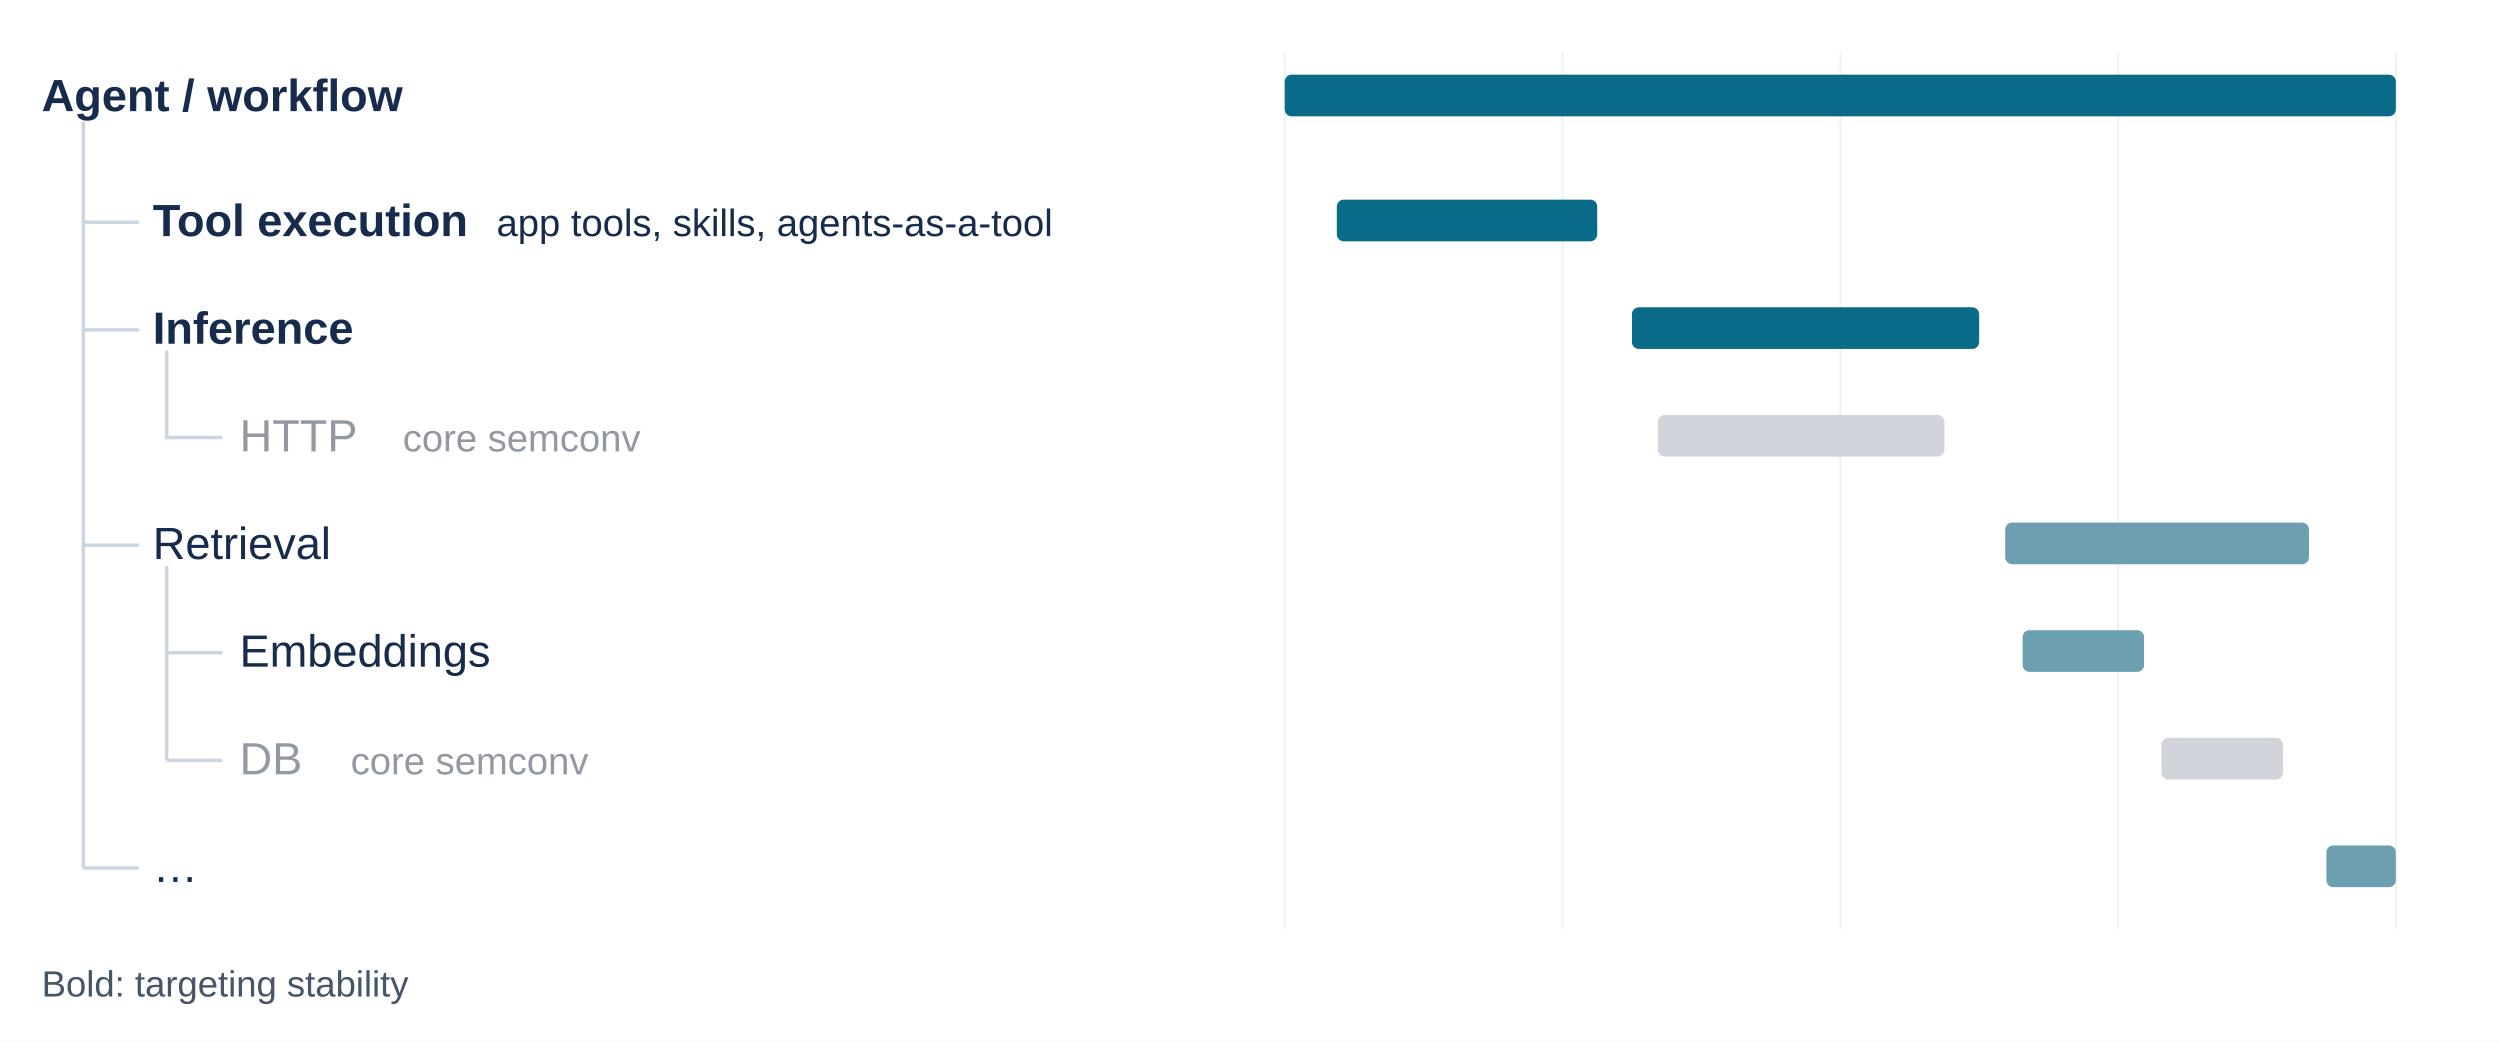
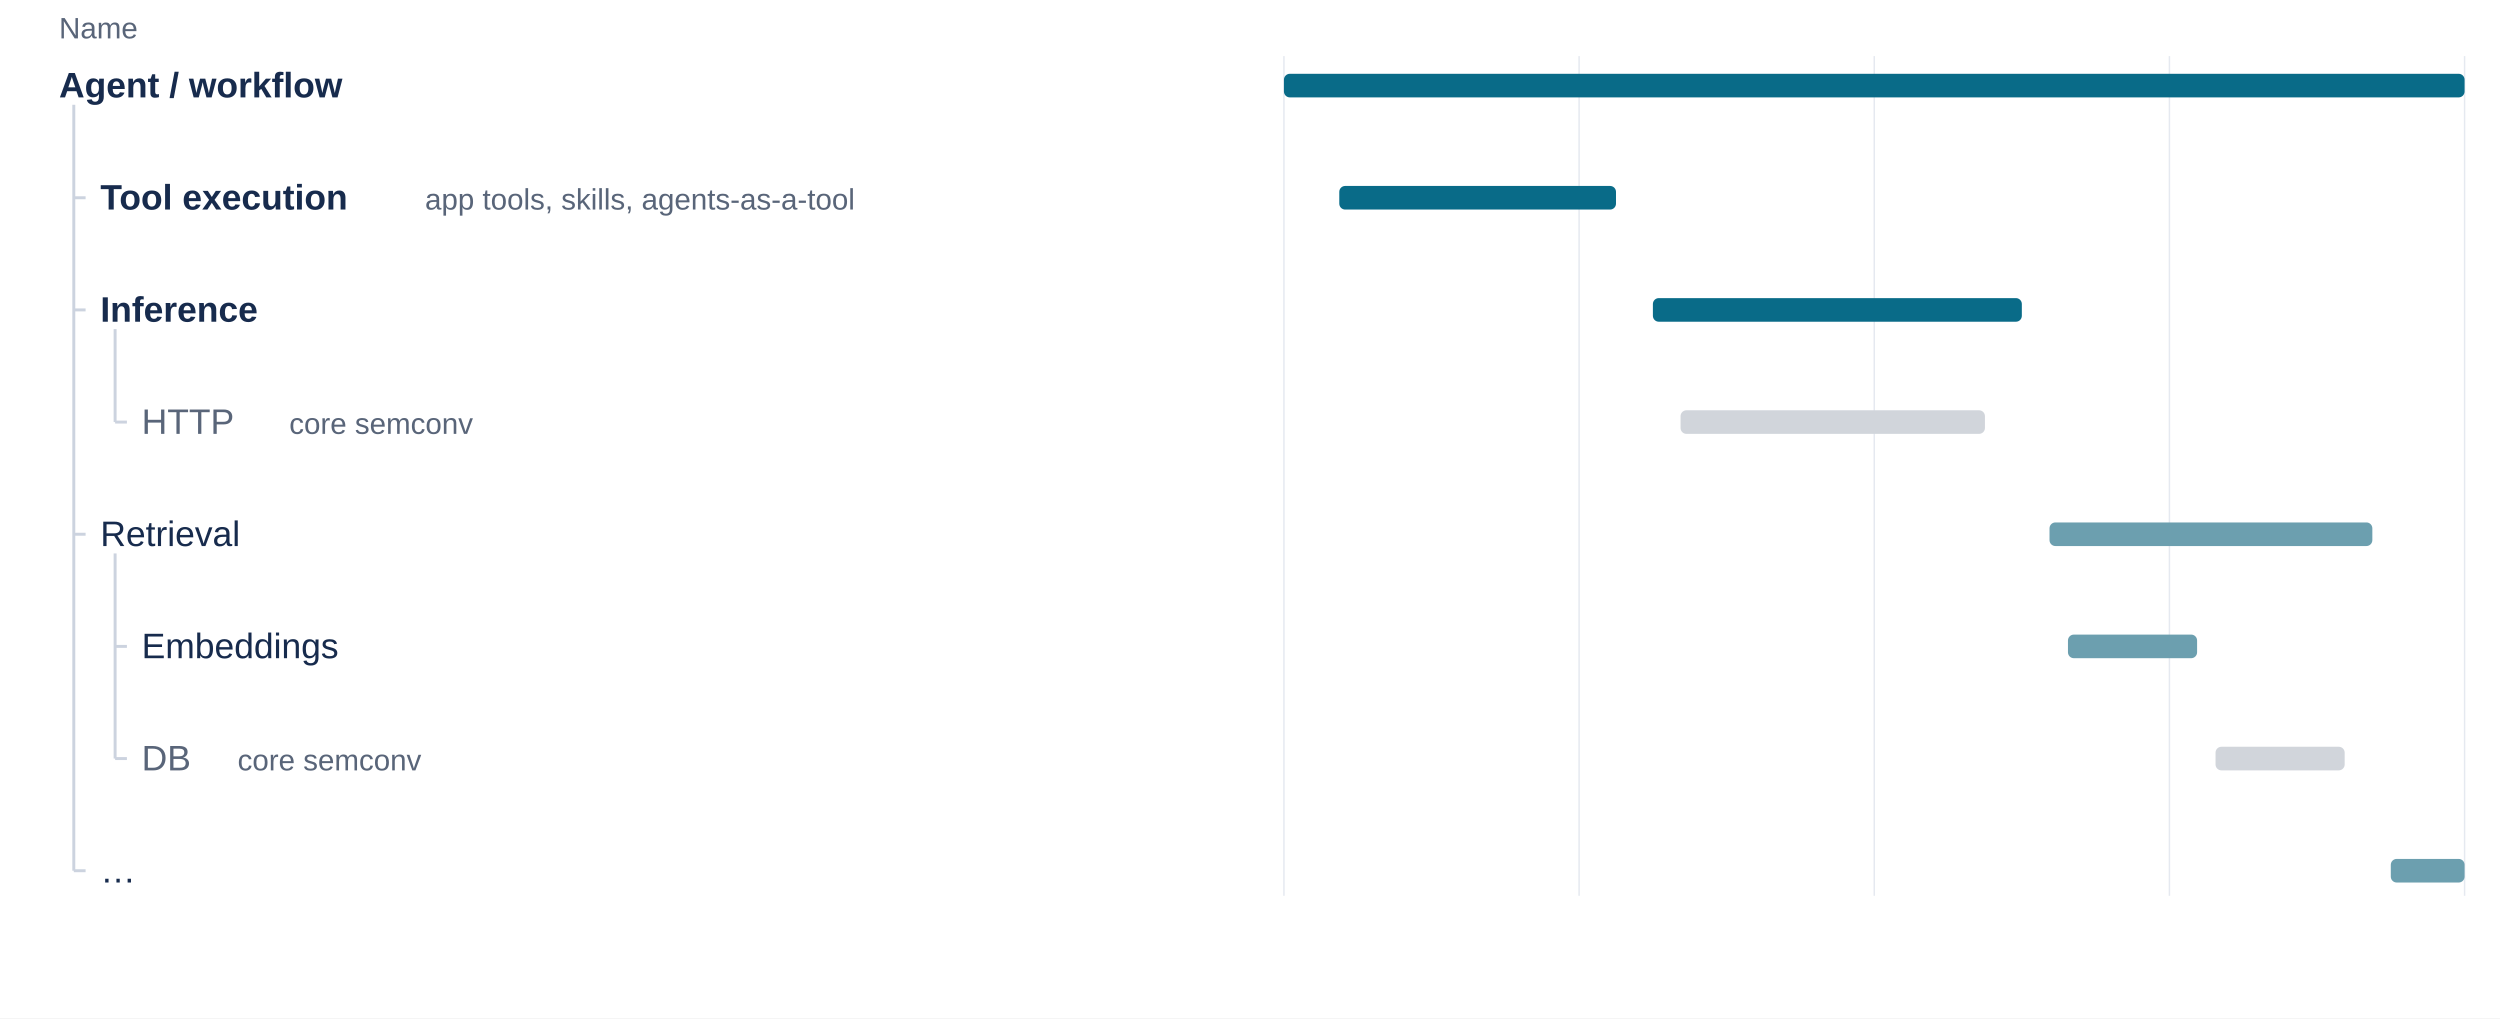
- <svg xmlns="http://www.w3.org/2000/svg" width="1440" height="600" viewBox="0 0 1440 600" role="img" aria-labelledby="title desc">
-   <rect width="1440" height="600" fill="white" />
-   <g stroke="#edf0f3" stroke-width="1">
-     <path d="M740 30V535M900 30V535M1060 30V535M1220 30V535M1380 30V535" />
+ <svg xmlns="http://www.w3.org/2000/svg" width="1694" height="690" viewBox="0 0 1694 690" role="img" aria-labelledby="title desc">
+   <style>
+   text { font-family: Arial, sans-serif; fill: #172b4d; }
+   .span-name { font-size: 24px; }
+   .service { font-size: 22px; }
+   .column-heading { font-size: 20px; fill: #596579; }
+   .span-note { font-size: 20px; fill: #596579; }
+   .core .span-name, .core .span-note { fill: #596579; }
+   .tree { fill: none; stroke: #ccd3df; stroke-width: 2; }
+   .grid { fill: none; stroke: #e5e9f0; }
+ </style>
+   <defs>
+     <marker id="red-arrow" viewBox="0 0 10 10" refX="9" refY="5" markerWidth="7" markerHeight="7" orient="auto">
+       <path d="M0 0L10 5L0 10Z" fill="#c62828" />
+     </marker>
+     <marker id="blue-arrow" viewBox="0 0 10 10" refX="9" refY="5" markerWidth="7" markerHeight="7" orient="auto">
+       <path d="M0 0L10 5L0 10Z" fill="#2563eb" />
+     </marker>
+   </defs>
+   <rect width="1694" height="690" fill="white" />
+   <g id="conventions-panel">
+     <text x="40" y="26" class="column-heading">Name</text>
+     <path class="grid" d="M870 38V607" />
+     <path class="grid" d="M1070 38V607" />
+     <path class="grid" d="M1270 38V607" />
+     <path class="grid" d="M1470 38V607" />
+     <path class="grid" d="M1670 38V607" />
+     <path class="tree" data-parent-row="0" d="M50 71V590 M50 134H58 M50 210H58 M50 362H58 M50 590H58" />
+     <path class="tree" data-parent-row="2" d="M78 223V286 M78 286H86" />
+     <path class="tree" data-parent-row="4" d="M78 375V514 M78 438H86 M78 514H86" />
+     <g id="conventions-row-0" class="trace-row" data-row="0" data-depth="0" data-parent-row="">
+       <text x="40" y="66" font-weight="700" class="span-name">Agent / workflow</text>
+       <rect class="bar illustrative-bar" x="870" y="50" width="800" height="16" rx="4" fill="#096b88" data-original-x="740.0" data-original-width="640.0" />
+     </g>
+     <g id="conventions-row-1" class="trace-row" data-row="1" data-depth="1" data-parent-row="0">
+       <text x="68" y="142" font-weight="700" class="span-name">Tool execution</text>
+       <text x="288" y="142" class="span-note">app tools, skills, agents-as-a-tool</text>
+       <rect class="bar illustrative-bar" x="907.5" y="126" width="187.5" height="16" rx="4" fill="#096b88" data-original-x="770.0" data-original-width="150.0" />
+     </g>
+     <g id="conventions-row-2" class="trace-row" data-row="2" data-depth="1" data-parent-row="0">
+       <text x="68" y="218" font-weight="700" class="span-name">Inference</text>
+       <rect class="bar illustrative-bar" x="1120" y="202" width="250" height="16" rx="4" fill="#096b88" data-original-x="940.0" data-original-width="200.0" />
+     </g>
+     <g id="conventions-row-3" class="trace-row core" data-row="3" data-depth="2" data-parent-row="2">
+       <text x="96" y="294" class="span-name">HTTP</text>
+       <text x="196" y="294" class="span-note">core semconv</text>
+       <rect class="bar illustrative-bar" x="1138.75" y="278" width="206.25" height="16" rx="4" fill="#d1d5db" data-original-x="955.0" data-original-width="165.0" />
+     </g>
+     <g id="conventions-row-4" class="trace-row" data-row="4" data-depth="1" data-parent-row="0">
+       <text x="68" y="370" class="span-name">Retrieval</text>
+       <rect class="bar illustrative-bar" x="1388.75" y="354" width="218.75" height="16" rx="4" fill="#6c9faf" data-original-x="1155.0" data-original-width="175.0" />
+     </g>
+     <g id="conventions-row-5" class="trace-row" data-row="5" data-depth="2" data-parent-row="4">
+       <text x="96" y="446" class="span-name">Embeddings</text>
+       <rect class="bar illustrative-bar" x="1401.25" y="430" width="87.5" height="16" rx="4" fill="#6c9faf" data-original-x="1165.0" data-original-width="70.0" />
+     </g>
+     <g id="conventions-row-6" class="trace-row core" data-row="6" data-depth="2" data-parent-row="4">
+       <text x="96" y="522" class="span-name">DB</text>
+       <text x="161" y="522" class="span-note">core semconv</text>
+       <rect class="bar illustrative-bar" x="1501.25" y="506" width="87.5" height="16" rx="4" fill="#d1d5db" data-original-x="1245.0" data-original-width="70.0" />
+     </g>
+     <g id="conventions-row-7" class="trace-row" data-row="7" data-depth="1" data-parent-row="0">
+       <text x="68" y="598" class="span-name">…</text>
+       <rect class="bar illustrative-bar" x="1620" y="582" width="50" height="16" rx="4" fill="#6c9faf" data-original-x="1340.0" data-original-width="40.0" />
+     </g>
  </g>
-   <g fill="none" stroke="#cbd5e1" stroke-width="2">
-     <path d="M48 70V500M48 128H80M48 190H80M48 314H80M48 500H80M96 202V252H128M96 326V438M96 376H128M96 438H128" />
-   </g>
-   <g font-family="Arial, sans-serif" font-size="26" fill="#172b4d">
-     <text x="24" y="64" font-weight="700">Agent / workflow</text>
-     <text x="88" y="136" font-weight="700">Tool execution</text>
-     <text x="286" y="136" font-size="22">app tools, skills, agents-as-a-tool</text>
-     <text x="88" y="198" font-weight="700">Inference</text>
-     <text x="138" y="260" fill="#9299a3">HTTP</text>
-     <text x="232" y="260" fill="#9299a3" font-size="22">core semconv</text>
-     <text x="88" y="322">Retrieval</text>
-     <text x="138" y="384">Embeddings</text>
-     <text x="138" y="446" fill="#9299a3">DB</text>
-     <text x="202" y="446" fill="#9299a3" font-size="22">core semconv</text>
-     <text x="88" y="508">…</text>
-   </g>
-   <g rx="4">
-     <rect x="740" y="43" width="640" height="24" rx="4" fill="#096b88" />
-     <rect x="770" y="115" width="150" height="24" rx="4" fill="#096b88" />
-     <rect x="940" y="177" width="200" height="24" rx="4" fill="#096b88" />
-     <rect x="955" y="239" width="165" height="24" rx="4" fill="#d1d5db" />
-     <rect x="1155" y="301" width="175" height="24" rx="4" fill="#6c9faf" />
-     <rect x="1165" y="363" width="70" height="24" rx="4" fill="#6c9faf" />
-     <rect x="1245" y="425" width="70" height="24" rx="4" fill="#d1d5db" />
-     <rect x="1340" y="487" width="40" height="24" rx="4" fill="#6c9faf" />
-   </g>
-   <text x="24" y="574" font-family="Arial, sans-serif" font-size="21" fill="#475569">Bold: targeting stability</text>
</svg>
